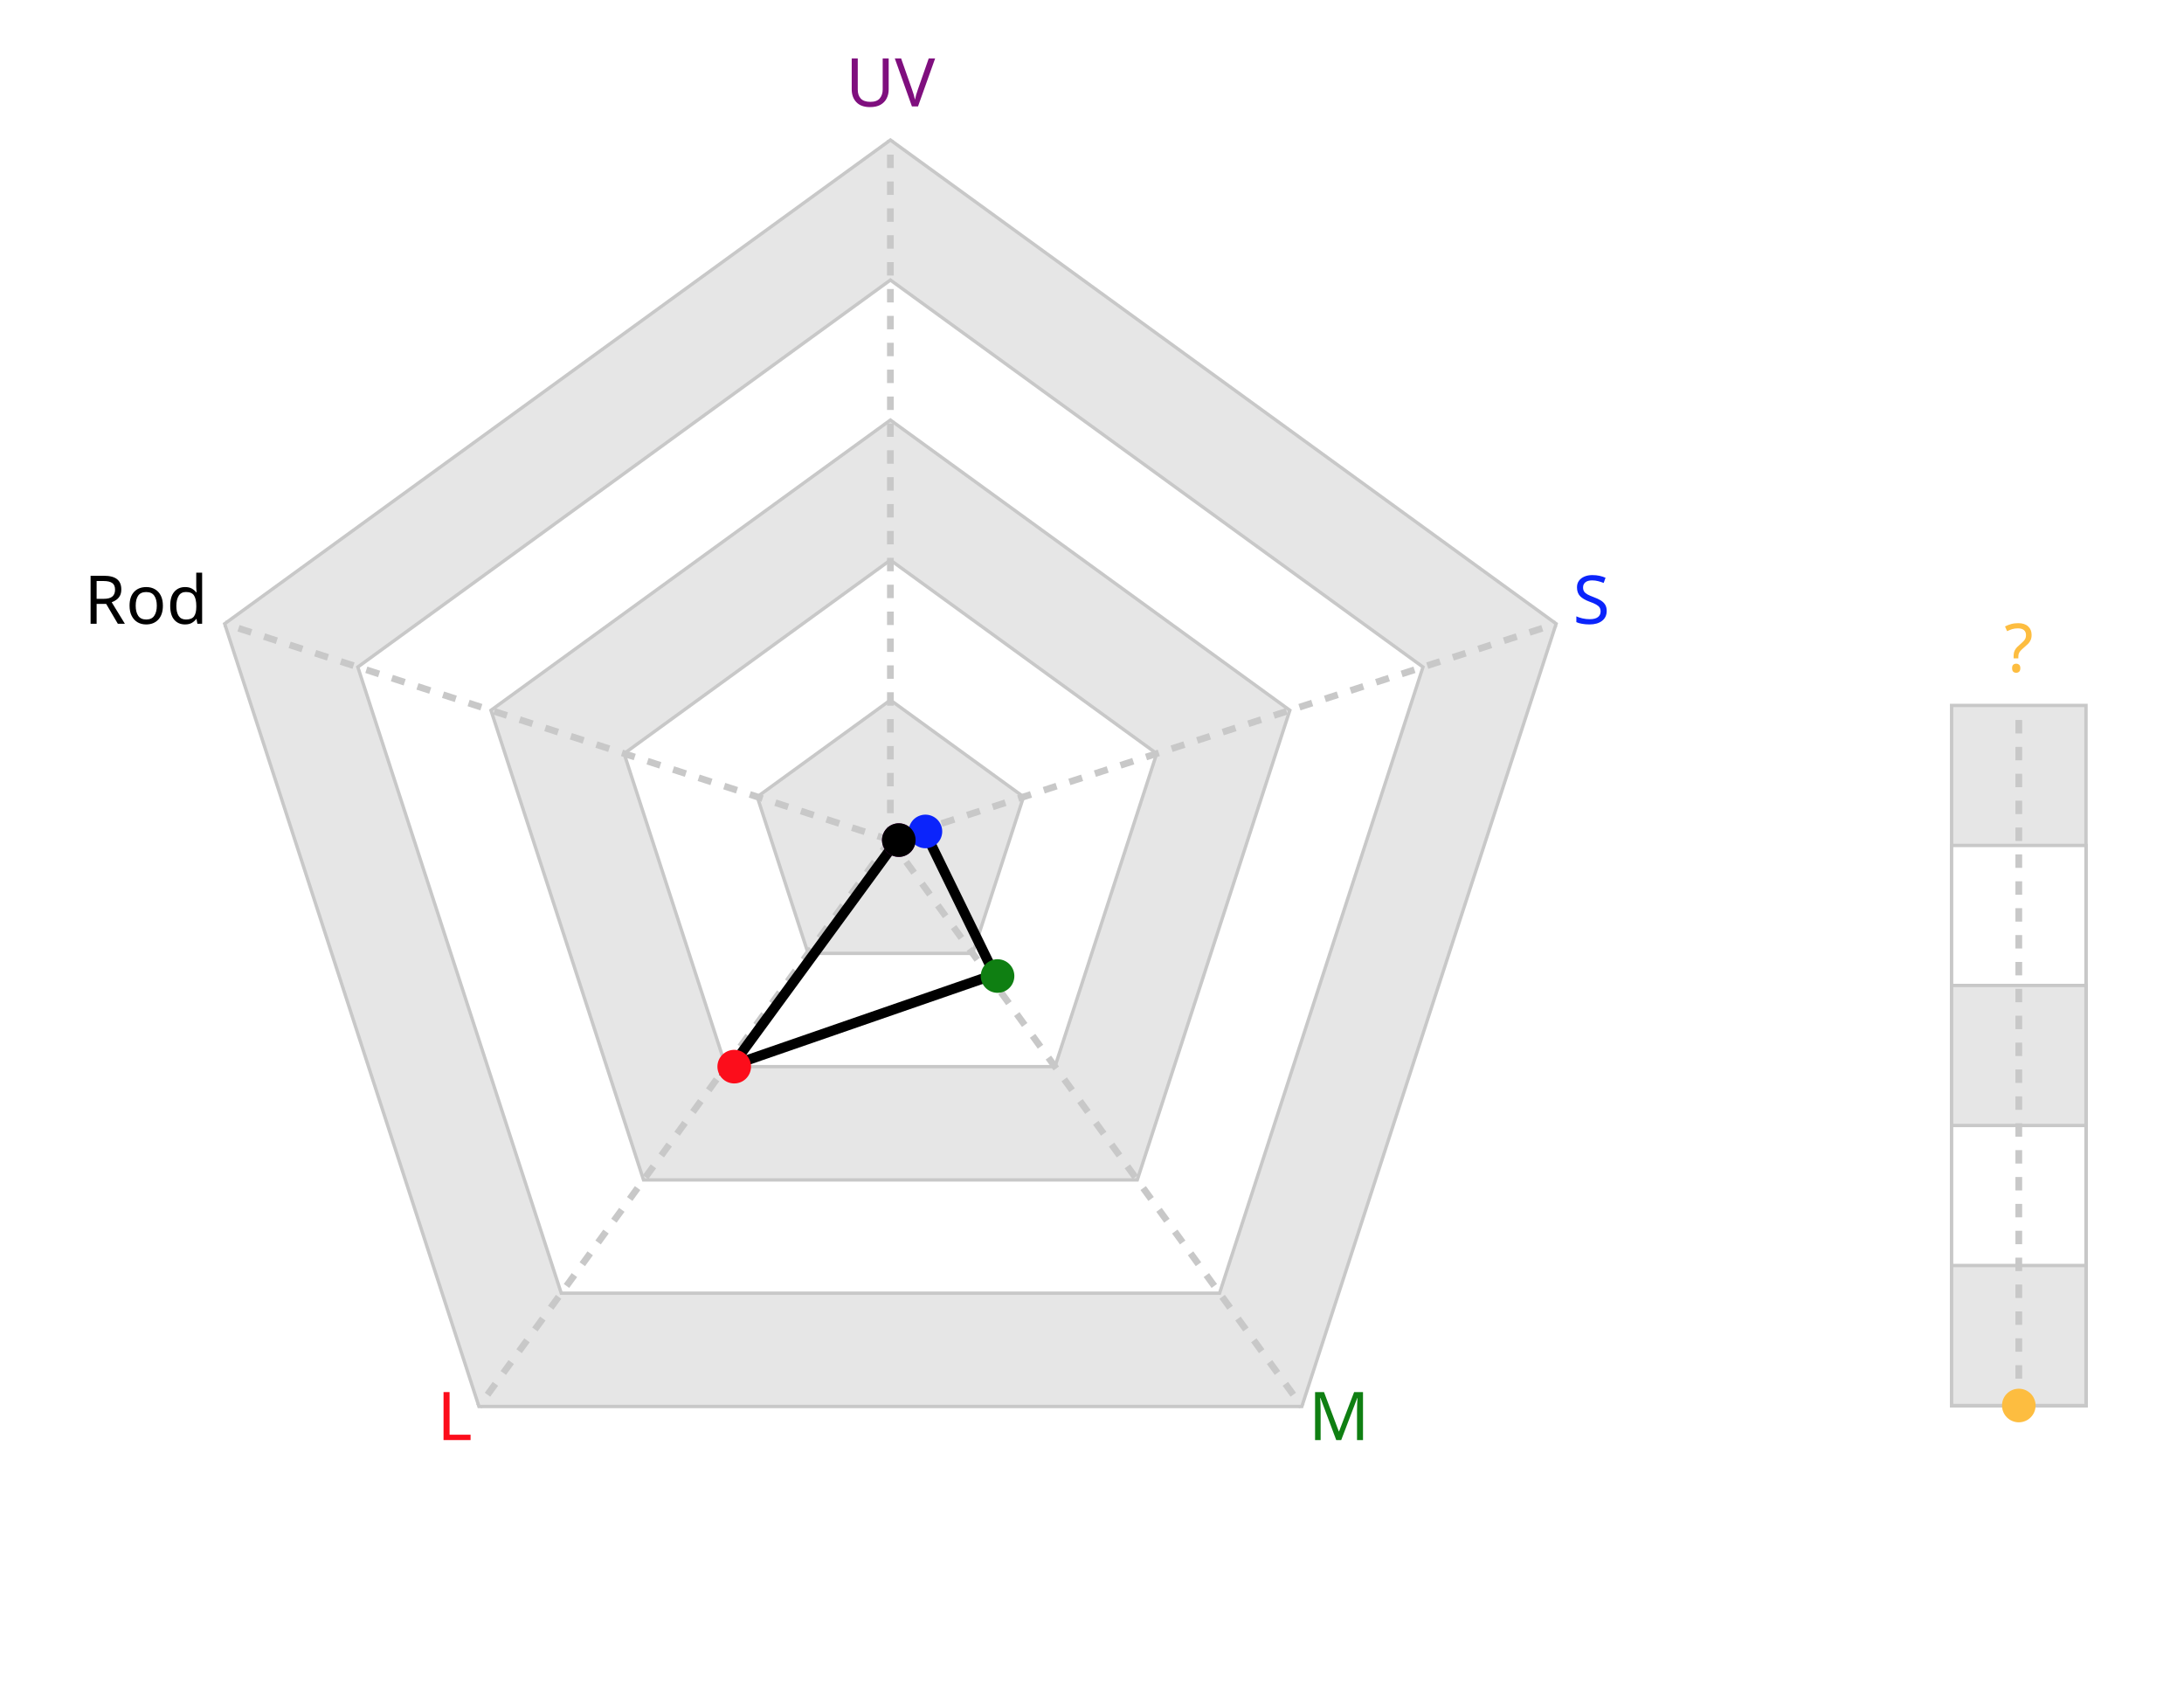
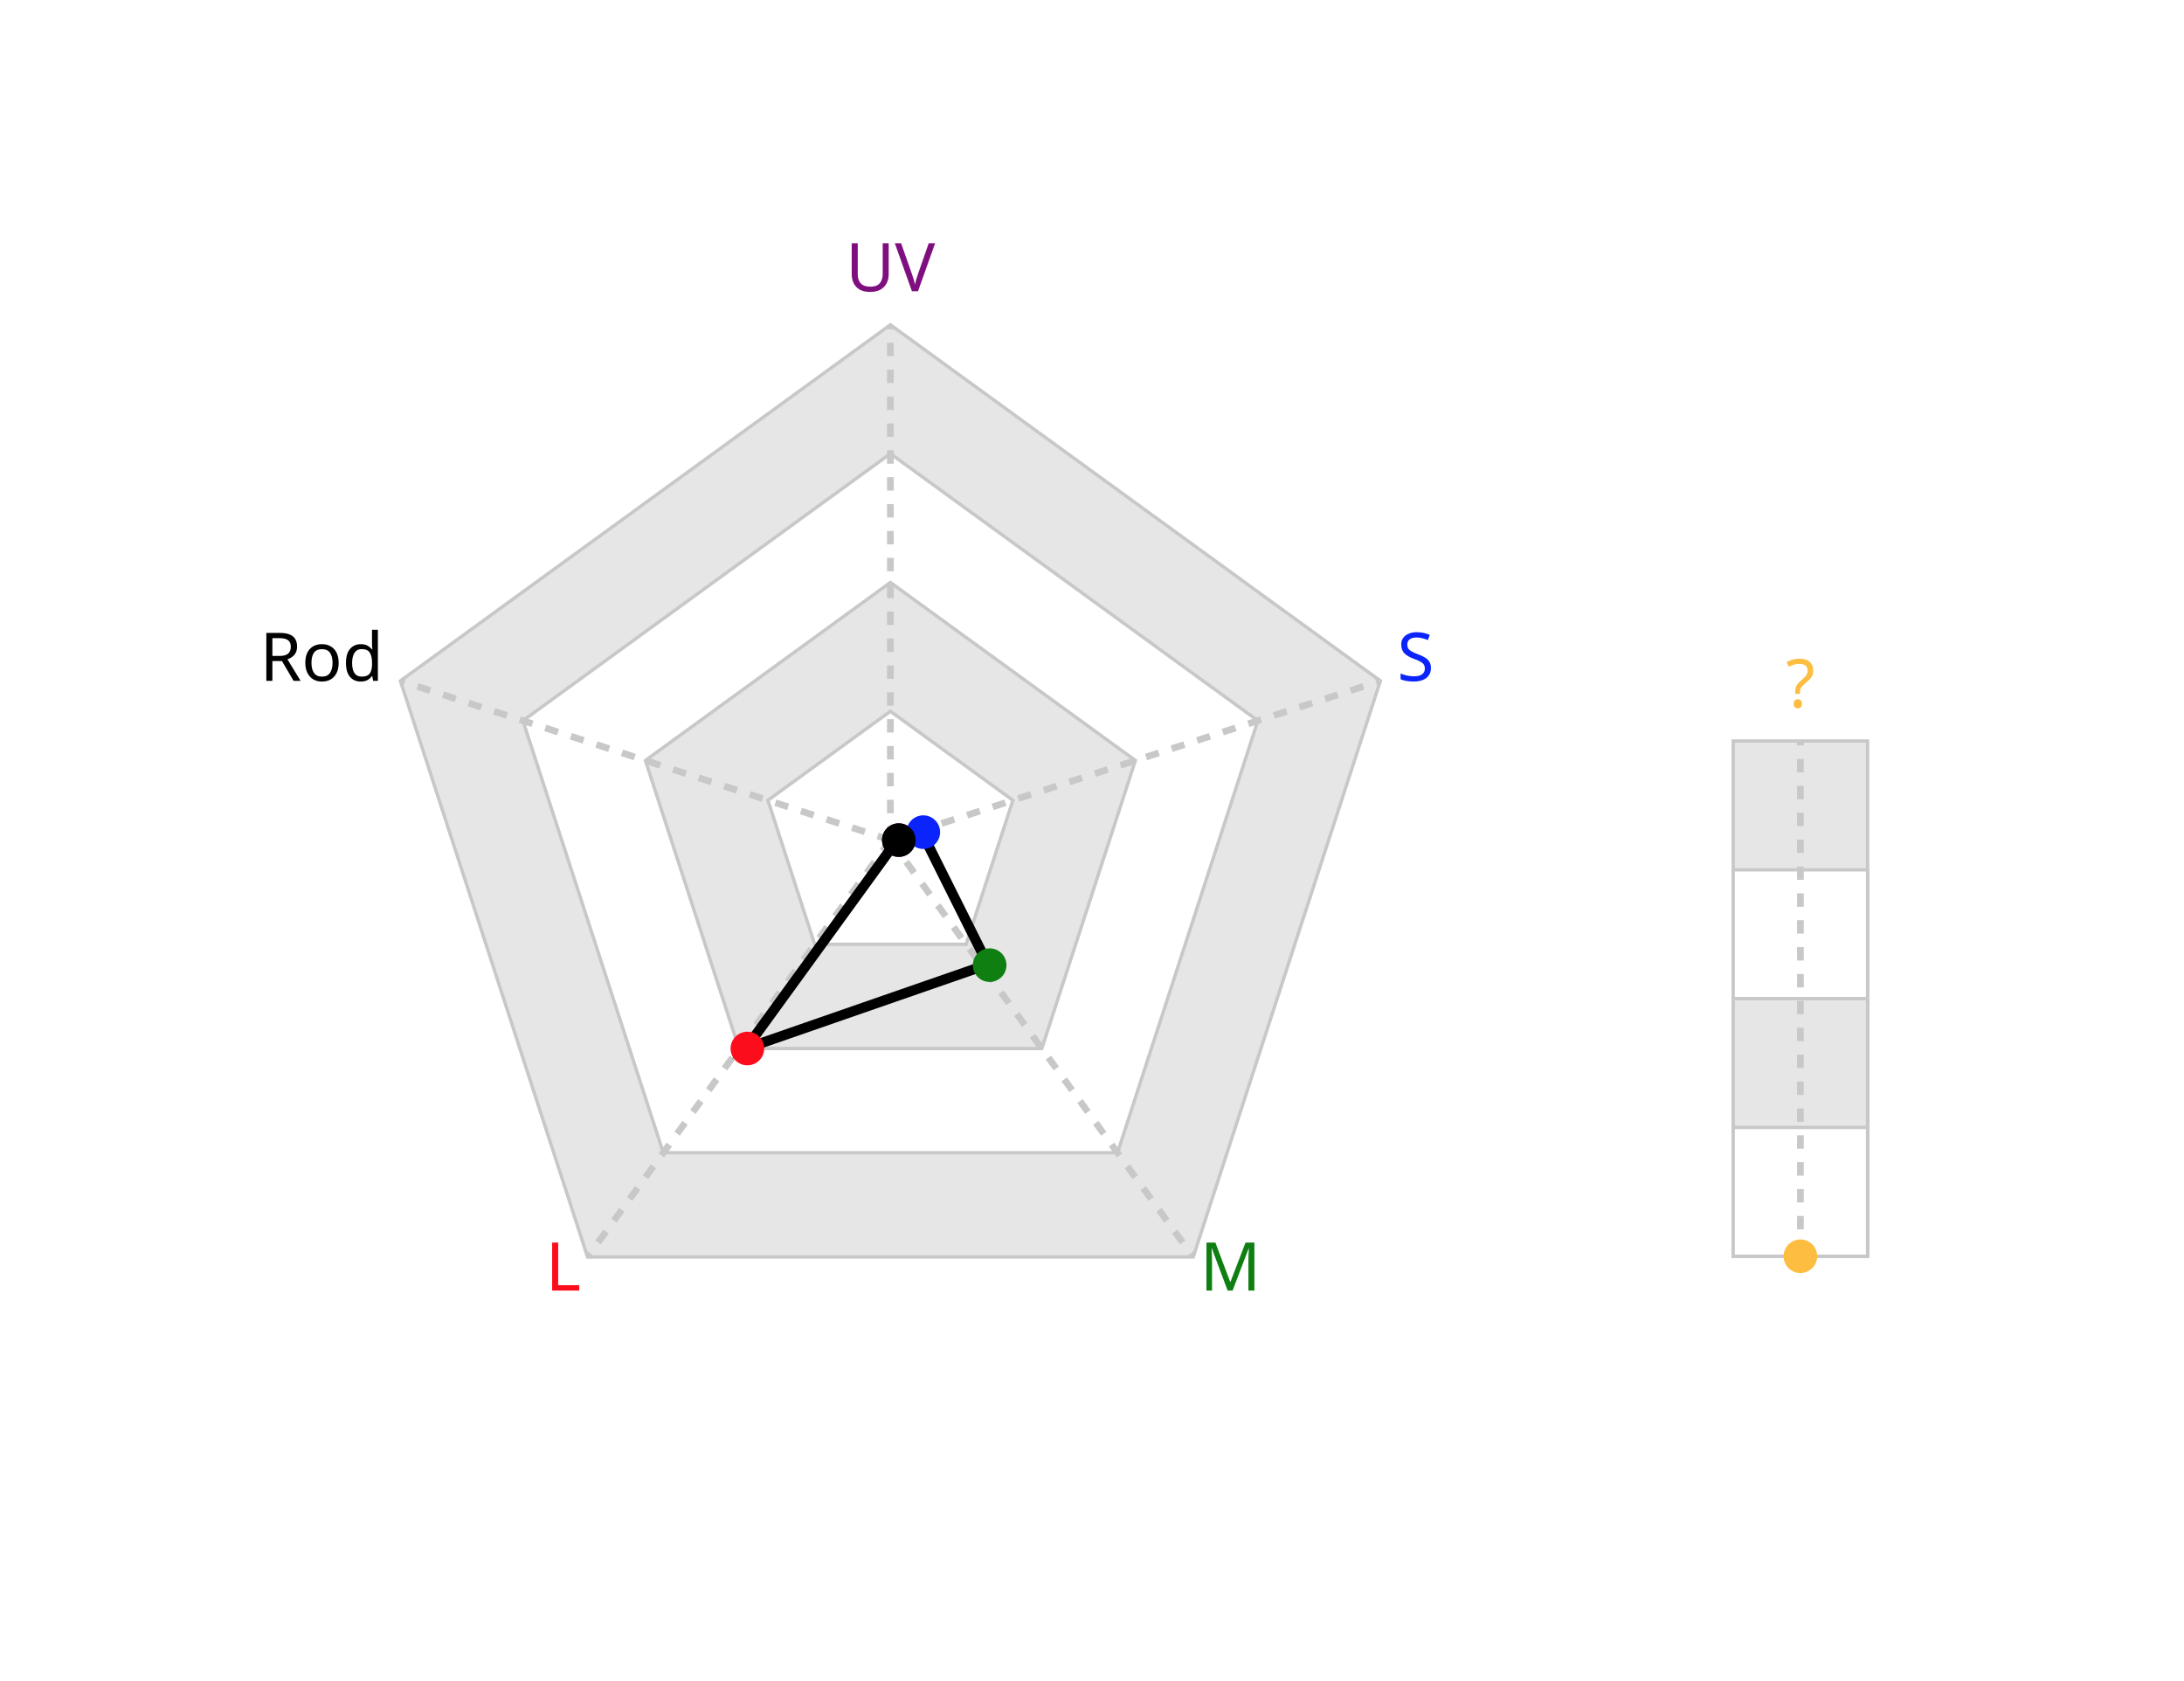
<svg xmlns="http://www.w3.org/2000/svg" baseProfile="full" height="500" version="1.1" width="650">
  <defs />
-   <polygon fill="rgb(230,230,230)" id="axGonMinor" points="265.0,41.667 463.137,185.621 387.455,418.545 142.545,418.545 66.863,185.621" stroke="rgb(200,200,200)" stroke-width="1" />
-   <polygon fill="rgb(255,255,255)" id="axGon" points="265.0,83.333 423.509,198.497 362.964,384.836 167.036,384.836 106.491,198.497" stroke="rgb(200,200,200)" stroke-width="1" />
-   <polygon fill="rgb(230,230,230)" id="axGonMinor" points="265.0,125 383.882,211.373 338.473,351.127 191.527,351.127 146.118,211.373" stroke="rgb(200,200,200)" stroke-width="1" />
-   <polygon fill="rgb(255,255,255)" id="axGon" points="265.0,166.667 344.255,224.249 313.982,317.418 216.018,317.418 185.745,224.249" stroke="rgb(200,200,200)" stroke-width="1" />
-   <polygon fill="rgb(230,230,230)" id="axGonMinor" points="265.0,208.333 304.627,237.124 289.491,283.709 240.509,283.709 225.373,237.124" stroke="rgb(200,200,200)" stroke-width="1" />
-   <rect fill="rgb(230,230,230)" height="208.333" id="zaxGonMinor" stroke="rgb(200,200,200)" stroke-width="1" width="40" x="580.833" y="209.926" />
-   <rect fill="rgb(255,255,255)" height="166.667" id="zaxGon" stroke="rgb(200,200,200)" stroke-width="1" width="40" x="580.833" y="251.593" />
-   <rect fill="rgb(230,230,230)" height="125" id="zaxGonMinor" stroke="rgb(200,200,200)" stroke-width="1" width="40" x="580.833" y="293.259" />
-   <rect fill="rgb(255,255,255)" height="83.333" id="zaxGon" stroke="rgb(200,200,200)" stroke-width="1" width="40" x="580.833" y="334.926" />
-   <rect fill="rgb(230,230,230)" height="41.667" id="zaxGonMinor" stroke="rgb(200,200,200)" stroke-width="1" width="40" x="580.833" y="376.593" />
-   <line id="ax" stroke="rgb(200,200,200)" stroke-dasharray="4" stroke-width="2" x1="600.833" x2="600.833" y1="418.259" y2="209.926" />
-   <text fill="rgb(253,189,64)" font-family="sans-serif" font-size="20" text-anchor="middle" transform="translate(0,-10)" x="600.833" y="209.926">?</text>
-   <line id="ax" stroke="rgb(200,200,200)" stroke-dasharray="4" stroke-width="2" transform="rotate(0.0,265.0,250.0)" x1="265.0" x2="265.0" y1="250.0" y2="41.667" />
-   <text alignment-baseline="middle" fill="rgb(127,15,126)" font-family="sans-serif" font-size="20" text-anchor="middle" transform="translate(0,-10)" x="265.0" y="41.667">UV</text>
-   <line id="ax" stroke="rgb(200,200,200)" stroke-dasharray="4" stroke-width="2" transform="rotate(72.0,265.0,250.0)" x1="265.0" x2="265.0" y1="250.0" y2="41.667" />
-   <text alignment-baseline="middle" fill="rgb(11,36,251)" font-family="sans-serif" font-size="20" text-anchor="start" transform="translate(+5,0)" x="463.137" y="185.621">S</text>
-   <line id="ax" stroke="rgb(200,200,200)" stroke-dasharray="4" stroke-width="2" transform="rotate(144.0,265.0,250.0)" x1="265.0" x2="265.0" y1="250.0" y2="41.667" />
-   <text alignment-baseline="middle" fill="rgb(15,127,18)" font-family="sans-serif" font-size="20" text-anchor="start" transform="translate(2,10)" x="387.455" y="418.545">M</text>
-   <line id="ax" stroke="rgb(200,200,200)" stroke-dasharray="4" stroke-width="2" transform="rotate(216.0,265.0,250.0)" x1="265.0" x2="265.0" y1="250.0" y2="41.667" />
-   <text alignment-baseline="middle" fill="rgb(252,13,27)" font-family="sans-serif" font-size="20" text-anchor="end" transform="translate(-2,10)" x="142.545" y="418.545">L</text>
-   <line id="ax" stroke="rgb(200,200,200)" stroke-dasharray="4" stroke-width="2" transform="rotate(288.0,265.0,250.0)" x1="265.0" x2="265.0" y1="250.0" y2="41.667" />
-   <text alignment-baseline="middle" fill="rgb(0,0,0)" font-family="sans-serif" font-size="20" text-anchor="end" transform="translate(-5,0)" x="66.863" y="185.621">Rod</text>
-   <path d="M267,250 L275,247 L296,290 L218,317 L267,250 Z" fill="none" id="cellGon" stroke="rgb(0,0,0)" stroke-linecap="round" stroke-opacity="1" stroke-width="3" />
+   <polygon fill="rgb(230,230,230)" id="axGonMinor" points="265.0,96.667 410.829,202.617 355.127,374.049 174.873,374.049 119.171,202.617" stroke="rgb(200,200,200)" stroke-width="1" />
+   <polygon fill="rgb(255,255,255)" id="axGon" points="265.0,135.0 374.371,214.463 332.595,343.037 197.405,343.037 155.629,214.463" stroke="rgb(200,200,200)" stroke-width="1" />
+   <polygon fill="rgb(230,230,230)" id="axGonMinor" points="265.0,173.333 337.914,226.309 310.064,312.025 219.936,312.025 192.086,226.309" stroke="rgb(200,200,200)" stroke-width="1" />
+   <polygon fill="rgb(255,255,255)" id="axGon" points="265.0,211.667 301.457,238.154 287.532,281.012 242.468,281.012 228.543,238.154" stroke="rgb(200,200,200)" stroke-width="1" />
+   <rect fill="rgb(230,230,230)" height="153.333" id="zaxGonMinor" stroke="rgb(200,200,200)" stroke-width="1" width="40" x="515.833" y="220.506" />
+   <rect fill="rgb(255,255,255)" height="115.0" id="zaxGon" stroke="rgb(200,200,200)" stroke-width="1" width="40" x="515.833" y="258.839" />
+   <rect fill="rgb(230,230,230)" height="76.667" id="zaxGonMinor" stroke="rgb(200,200,200)" stroke-width="1" width="40" x="515.833" y="297.172" />
+   <rect fill="rgb(255,255,255)" height="38.333" id="zaxGon" stroke="rgb(200,200,200)" stroke-width="1" width="40" x="515.833" y="335.506" />
+   <line id="ax" stroke="rgb(200,200,200)" stroke-dasharray="4" stroke-width="2" x1="535.833" x2="535.833" y1="373.839" y2="220.506" />
+   <text fill="rgb(253,189,64)" font-family="sans-serif" font-size="20" text-anchor="middle" transform="translate(0,-10)" x="535.833" y="220.506">?</text>
+   <line id="ax" stroke="rgb(200,200,200)" stroke-dasharray="4" stroke-width="2" transform="rotate(0.0,265.0,250.0)" x1="265.0" x2="265.0" y1="250.0" y2="96.667" />
+   <text alignment-baseline="middle" fill="rgb(127,15,126)" font-family="sans-serif" font-size="20" text-anchor="middle" transform="translate(0,-10)" x="265.0" y="96.667">UV</text>
+   <line id="ax" stroke="rgb(200,200,200)" stroke-dasharray="4" stroke-width="2" transform="rotate(72.0,265.0,250.0)" x1="265.0" x2="265.0" y1="250.0" y2="96.667" />
+   <text alignment-baseline="middle" fill="rgb(11,36,251)" font-family="sans-serif" font-size="20" text-anchor="start" transform="translate(+5,0)" x="410.829" y="202.617">S</text>
+   <line id="ax" stroke="rgb(200,200,200)" stroke-dasharray="4" stroke-width="2" transform="rotate(144.0,265.0,250.0)" x1="265.0" x2="265.0" y1="250.0" y2="96.667" />
+   <text alignment-baseline="middle" fill="rgb(15,127,18)" font-family="sans-serif" font-size="20" text-anchor="start" transform="translate(2,10)" x="355.127" y="374.049">M</text>
+   <line id="ax" stroke="rgb(200,200,200)" stroke-dasharray="4" stroke-width="2" transform="rotate(216.0,265.0,250.0)" x1="265.0" x2="265.0" y1="250.0" y2="96.667" />
+   <text alignment-baseline="middle" fill="rgb(252,13,27)" font-family="sans-serif" font-size="20" text-anchor="end" transform="translate(-2,10)" x="174.873" y="374.049">L</text>
+   <line id="ax" stroke="rgb(200,200,200)" stroke-dasharray="4" stroke-width="2" transform="rotate(288.0,265.0,250.0)" x1="265.0" x2="265.0" y1="250.0" y2="96.667" />
+   <text alignment-baseline="middle" fill="rgb(0,0,0)" font-family="sans-serif" font-size="20" text-anchor="end" transform="translate(-5,0)" x="119.171" y="202.617">Rod</text>
+   <path d="M267,250 L274,247 L294,287 L222,312 L267,250 Z" fill="none" id="cellGon" stroke="rgb(0,0,0)" stroke-linecap="round" stroke-opacity="1" stroke-width="3" />
  <circle cx="267.5" cy="250.0" fill="rgb(127,15,126)" id="uDat" r="5" stroke="none" stroke-width="4" transform="rotate(0.0,267.5,250.0)" />
-   <circle cx="267.5" cy="241.667" fill="rgb(11,36,251)" id="sDat" r="5" stroke="none" stroke-width="4" transform="rotate(72.0,267.5,250.0)" />
-   <circle cx="267.5" cy="200.0" fill="rgb(15,127,18)" id="mDat" r="5" stroke="none" stroke-width="4" transform="rotate(144.0,267.5,250.0)" />
-   <circle cx="267.5" cy="166.667" fill="rgb(252,13,27)" id="lDat" r="5" stroke="none" stroke-width="4" transform="rotate(216.0,267.5,250.0)" />
+   <circle cx="267.5" cy="242.333" fill="rgb(11,36,251)" id="sDat" r="5" stroke="none" stroke-width="4" transform="rotate(72.0,267.5,250.0)" />
+   <circle cx="267.5" cy="204.0" fill="rgb(15,127,18)" id="mDat" r="5" stroke="none" stroke-width="4" transform="rotate(144.0,267.5,250.0)" />
+   <circle cx="267.5" cy="173.333" fill="rgb(252,13,27)" id="lDat" r="5" stroke="none" stroke-width="4" transform="rotate(216.0,267.5,250.0)" />
  <circle cx="267.5" cy="250.0" fill="rgb(0,0,0)" id="rDat" r="5" stroke="none" stroke-width="4" transform="rotate(288.0,267.5,250.0)" />
-   <circle cx="600.833" cy="418.259" fill="rgb(253,189,64)" id="zDat" r="5" stroke="none" stroke-width="4" transform="rotate(0,600.8333,250.0)" />
+   <circle cx="535.833" cy="373.839" fill="rgb(253,189,64)" id="zDat" r="5" stroke="none" stroke-width="4" transform="rotate(0,535.8333,250.0)" />
</svg>
